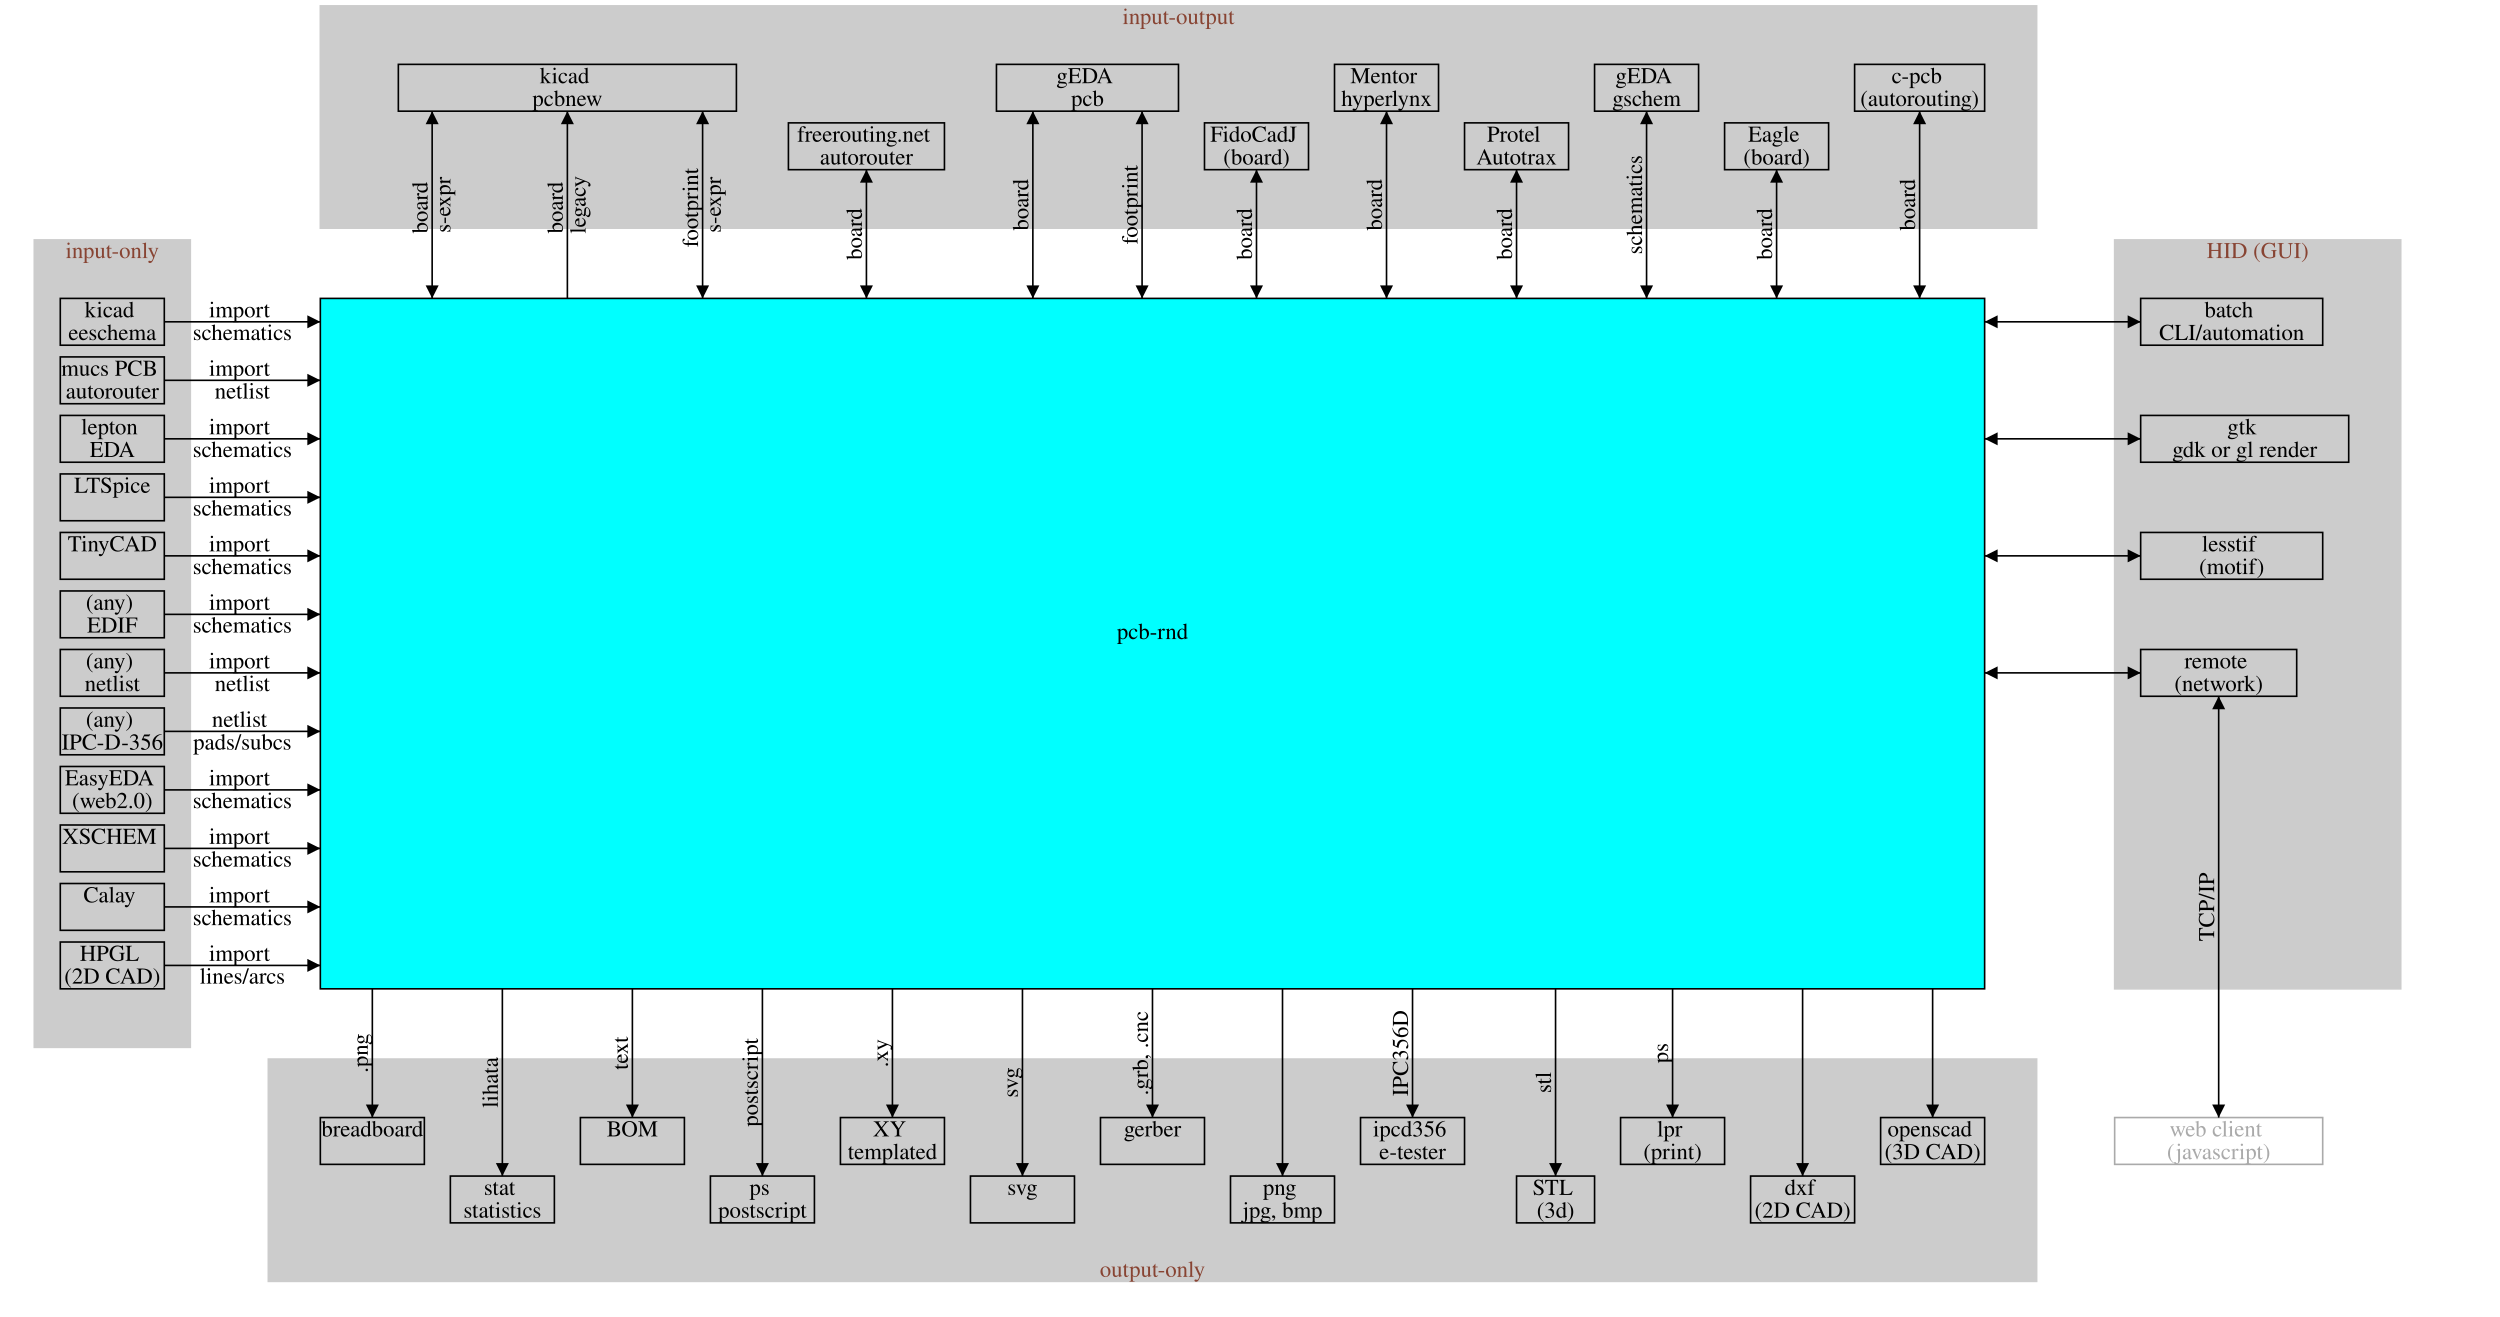
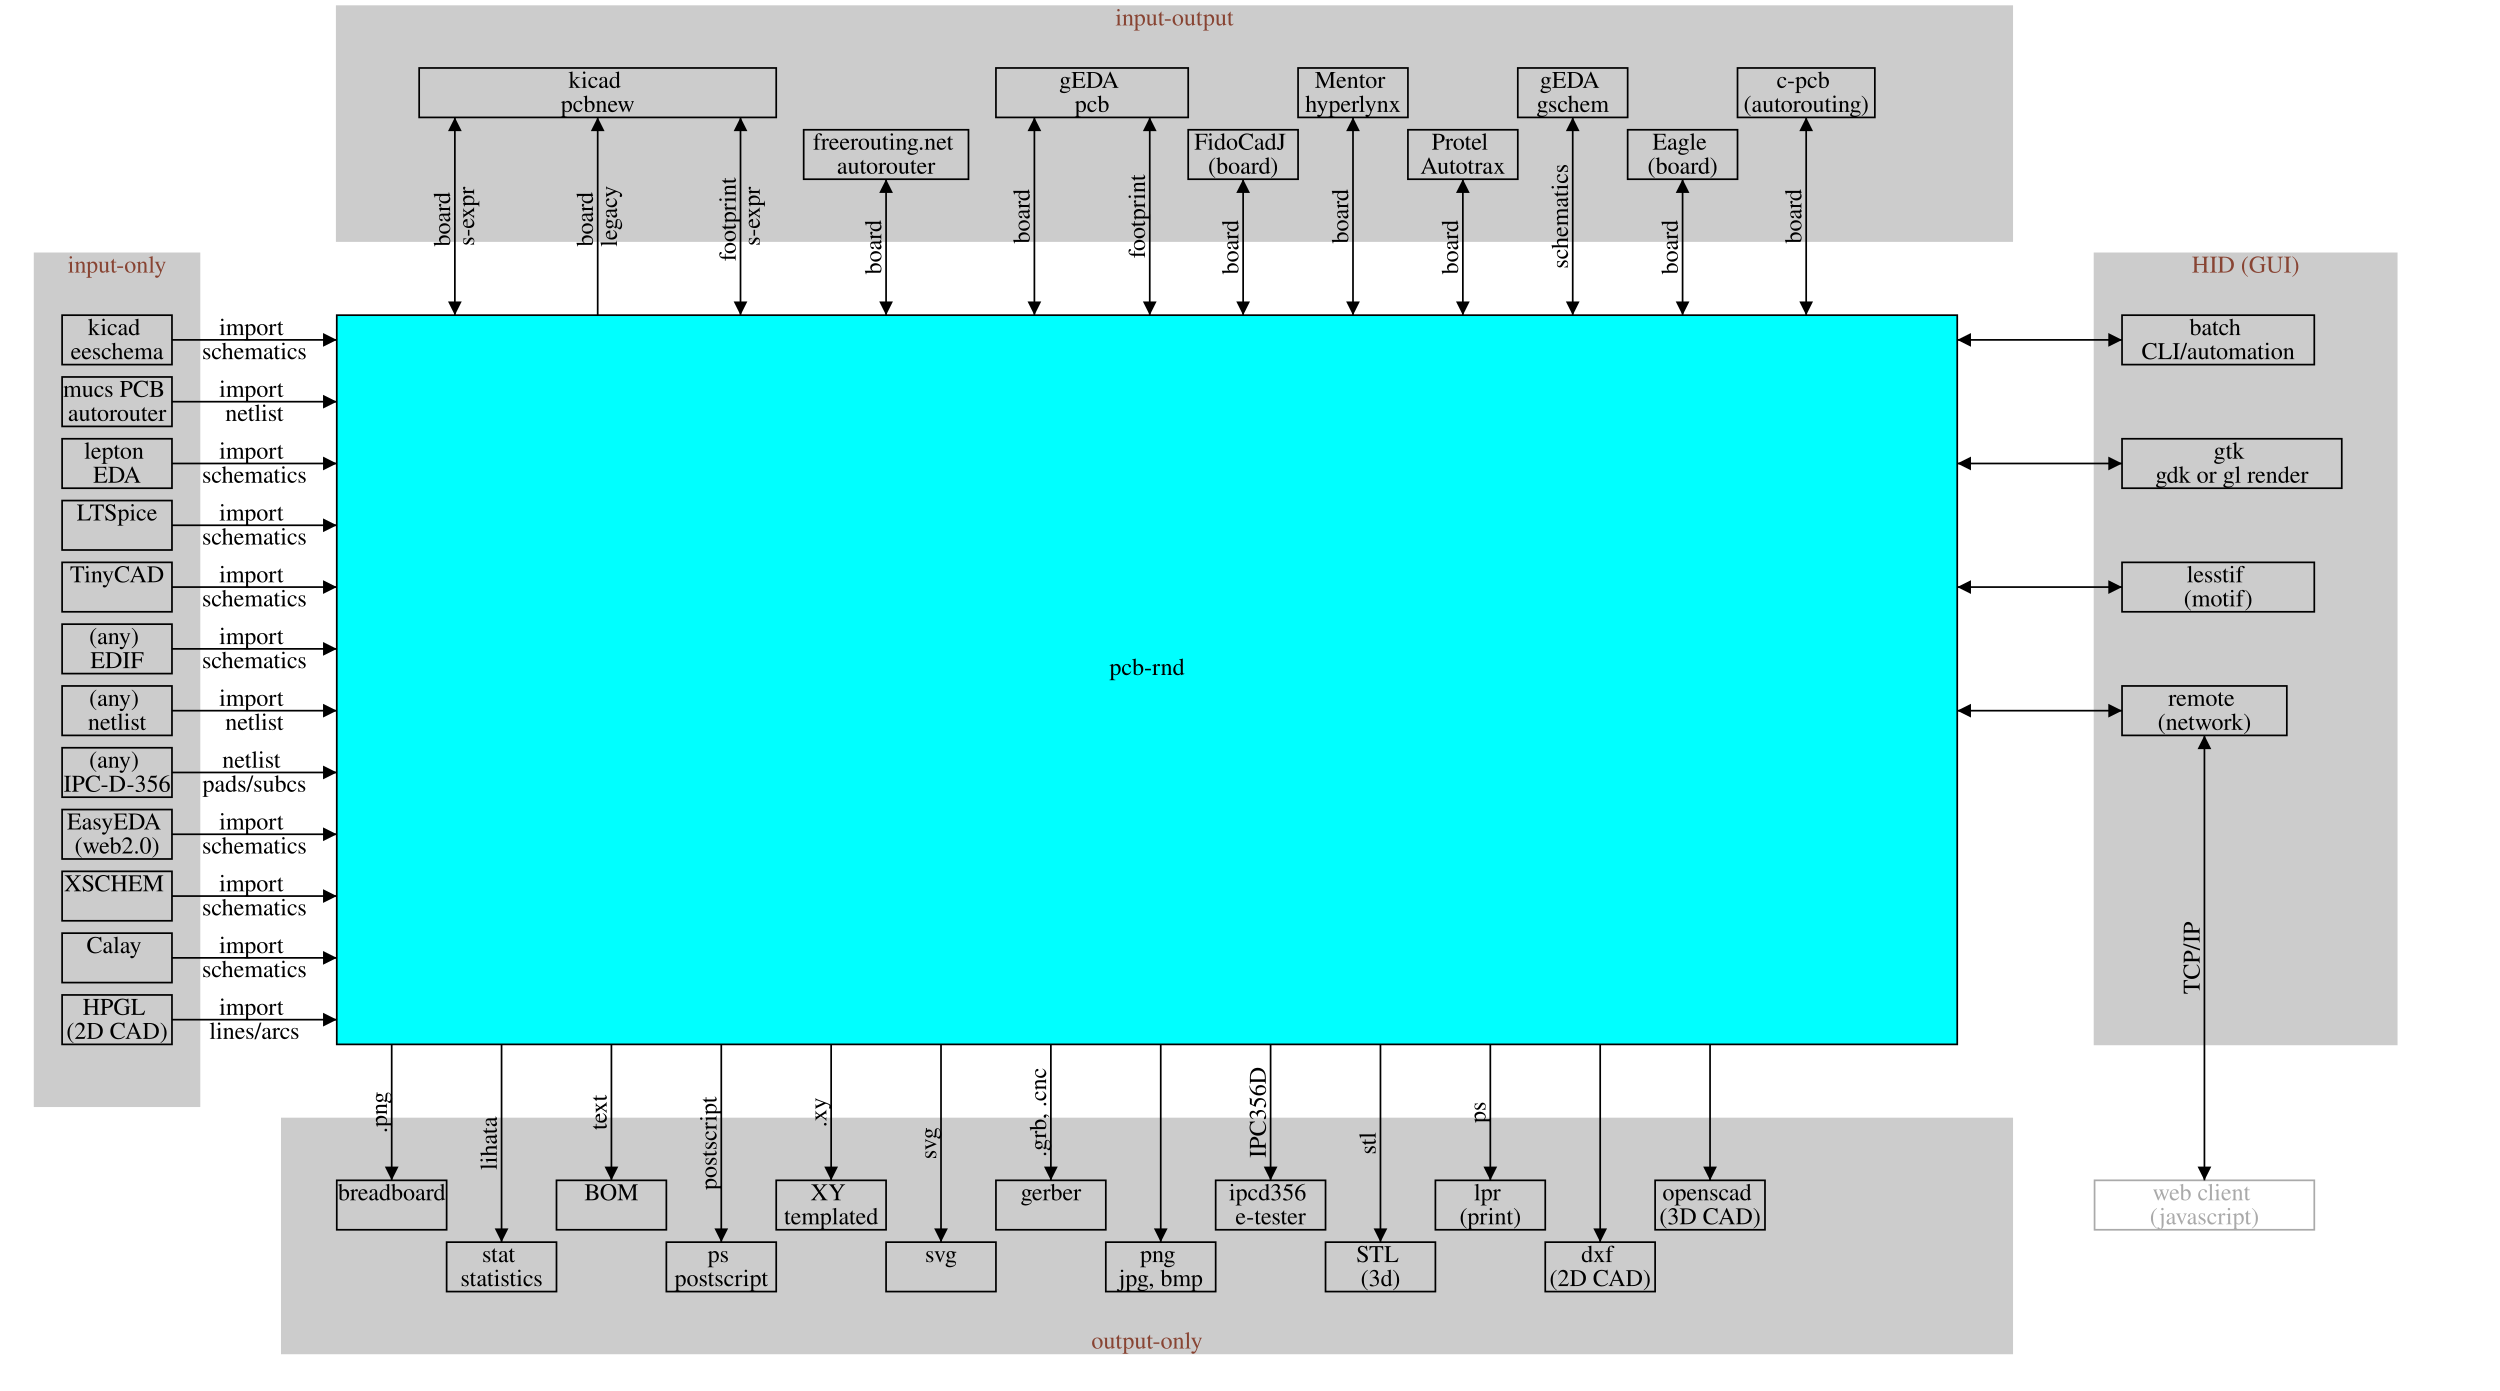
- <svg xmlns="http://www.w3.org/2000/svg" width="1504pt" height="792pt" viewBox="-8 -18 1512 810">
+ <svg xmlns="http://www.w3.org/2000/svg" width="1424pt" height="792pt" viewBox="-8 -18 1432 810">
  <g>
    <marker id="ahs" viewBox="0 0 60 60" refX="0" refY="30" markerUnits="strokeWidth" markerWidth="8" markerHeight="10" orient="auto">
      <path d="M 60 0 L 0 30 L 60 60 z" />
    </marker>
    <marker id="ahe" viewBox="-60 0 60 60" refX="0" refY="30" markerUnits="strokeWidth" markerWidth="8" markerHeight="10" orient="auto">
      <g transform="scale(-1 1)">
        <path d="M 60 0 L 0 30 L 60 60 z" />
      </g>
    </marker>
-     <polygon fill="#00ffff" stroke="#000000" points="176,165.6 1200,165.6  1200,590.4 176,590.4" />
-     <text fill="#000000" text-anchor="middle" x="688" y="378" font-family="Times,serif" font-size="14.00">
+     <polygon fill="#00ffff" stroke="#000000" points="176,165.6 1120,165.6  1120,590.4 176,590.4" />
+     <text fill="#000000" text-anchor="middle" x="648" y="378" font-family="Times,serif" font-size="14.00">
      <tspan dy="-0.2em">pcb-rnd</tspan>
    </text>
-     <polygon fill="#cccccc" stroke="#cccccc" points="144,633.6 1232,633.6  1232,770.4 144,770.4" />
-     <text fill="#884433" text-anchor="middle" x="688" y="770.4" font-family="Times,serif" font-size="14.00">
+     <polygon fill="#cccccc" stroke="#cccccc" points="144,633.6 1152,633.6  1152,770.4 144,770.4" />
+     <text fill="#884433" text-anchor="middle" x="648" y="770.4" font-family="Times,serif" font-size="14.00">
      <tspan dy="-0.2em">output-only</tspan>
    </text>
-     <polygon fill="#cccccc" stroke="#cccccc" points="176,-14.4 1232,-14.4  1232,122.4 176,122.4" />
-     <text fill="#884433" text-anchor="middle" x="704" y="-14.4" font-family="Times,serif" font-size="14.00">
+     <polygon fill="#cccccc" stroke="#cccccc" points="176,-14.4 1152,-14.4  1152,122.4 176,122.4" />
+     <text fill="#884433" text-anchor="middle" x="664" y="-14.4" font-family="Times,serif" font-size="14.00">
      <tspan dy="0.8em">input-output</tspan>
    </text>
-     <polygon fill="#cccccc" stroke="#cccccc" points="1280,129.6 1456,129.6  1456,590.4 1280,590.4" />
-     <text fill="#884433" text-anchor="middle" x="1368" y="129.6" font-family="Times,serif" font-size="14.00">
+     <polygon fill="#cccccc" stroke="#cccccc" points="1200,129.6 1376,129.6  1376,590.4 1200,590.4" />
+     <text fill="#884433" text-anchor="middle" x="1288" y="129.6" font-family="Times,serif" font-size="14.00">
      <tspan dy="0.8em">HID (GUI)</tspan>
    </text>
    <polygon fill="#cccccc" stroke="#cccccc" points="0,129.6 96,129.6  96,626.4 0,626.4" />
    <text fill="#884433" text-anchor="middle" x="48" y="129.6" font-family="Times,serif" font-size="14.00">
      <tspan dy="0.8em">input-only</tspan>
    </text>
    <polygon fill="none" stroke="#000000" points="224,21.6 432,21.6  432,50.4 224,50.4" />
    <text fill="#000000" text-anchor="middle" x="328" y="36" font-family="Times,serif" font-size="14.00">
      <tspan dy="-0.2em">kicad</tspan>
      <tspan x="328" dy="1em">pcbnew</tspan>
    </text>
-     <polygon fill="none" stroke="#000000" points="1296,237.6 1424,237.6  1424,266.4 1296,266.4" />
-     <text fill="#000000" text-anchor="middle" x="1360" y="252" font-family="Times,serif" font-size="14.00">
+     <polygon fill="none" stroke="#000000" points="1216,237.6 1344,237.6  1344,266.4 1216,266.4" />
+     <text fill="#000000" text-anchor="middle" x="1280" y="252" font-family="Times,serif" font-size="14.00">
      <tspan dy="-0.2em">gtk</tspan>
-       <tspan x="1360" dy="1em">gdk or gl render</tspan>
-     </text>
-     <polygon fill="none" stroke="#aaaaaa" points="1280,669.6 1408,669.6  1408,698.4 1280,698.4" />
-     <text fill="#aaaaaa" text-anchor="middle" x="1344" y="684" font-family="Times,serif" font-size="14.00">
+       <tspan x="1280" dy="1em">gdk or gl render</tspan>
+     </text>
+     <polygon fill="none" stroke="#aaaaaa" points="1200,669.6 1328,669.6  1328,698.4 1200,698.4" />
+     <text fill="#aaaaaa" text-anchor="middle" x="1264" y="684" font-family="Times,serif" font-size="14.00">
      <tspan dy="-0.2em">web client</tspan>
-       <tspan x="1344" dy="1em">(javascript)</tspan>
-     </text>
-     <polygon fill="none" stroke="#000000" points="1296,165.6 1408,165.6  1408,194.4 1296,194.4" />
-     <text fill="#000000" text-anchor="middle" x="1352" y="180" font-family="Times,serif" font-size="14.00">
+       <tspan x="1264" dy="1em">(javascript)</tspan>
+     </text>
+     <polygon fill="none" stroke="#000000" points="1216,165.6 1328,165.6  1328,194.4 1216,194.4" />
+     <text fill="#000000" text-anchor="middle" x="1272" y="180" font-family="Times,serif" font-size="14.00">
      <tspan dy="-0.2em">batch</tspan>
-       <tspan x="1352" dy="1em">CLI/automation</tspan>
-     </text>
-     <polygon fill="none" stroke="#000000" points="1296,309.6 1408,309.6  1408,338.4 1296,338.4" />
-     <text fill="#000000" text-anchor="middle" x="1352" y="324" font-family="Times,serif" font-size="14.00">
+       <tspan x="1272" dy="1em">CLI/automation</tspan>
+     </text>
+     <polygon fill="none" stroke="#000000" points="1216,309.6 1328,309.6  1328,338.4 1216,338.4" />
+     <text fill="#000000" text-anchor="middle" x="1272" y="324" font-family="Times,serif" font-size="14.00">
      <tspan dy="-0.2em">lesstif</tspan>
-       <tspan x="1352" dy="1em">(motif)</tspan>
-     </text>
-     <polygon fill="none" stroke="#000000" points="592,21.6 704,21.6  704,50.4 592,50.4" />
-     <text fill="#000000" text-anchor="middle" x="648" y="36" font-family="Times,serif" font-size="14.00">
+       <tspan x="1272" dy="1em">(motif)</tspan>
+     </text>
+     <polygon fill="none" stroke="#000000" points="560,21.6 672,21.6  672,50.4 560,50.4" />
+     <text fill="#000000" text-anchor="middle" x="616" y="36" font-family="Times,serif" font-size="14.00">
      <tspan dy="-0.2em">gEDA</tspan>
-       <tspan x="648" dy="1em">pcb</tspan>
-     </text>
-     <polygon fill="none" stroke="#000000" points="1296,381.6 1392,381.6  1392,410.4 1296,410.4" />
-     <text fill="#000000" text-anchor="middle" x="1344" y="396" font-family="Times,serif" font-size="14.00">
+       <tspan x="616" dy="1em">pcb</tspan>
+     </text>
+     <polygon fill="none" stroke="#000000" points="1216,381.6 1312,381.6  1312,410.4 1216,410.4" />
+     <text fill="#000000" text-anchor="middle" x="1264" y="396" font-family="Times,serif" font-size="14.00">
      <tspan dy="-0.2em">remote</tspan>
-       <tspan x="1344" dy="1em">(network)</tspan>
-     </text>
-     <polygon fill="none" stroke="#000000" points="464,57.6 560,57.6  560,86.4 464,86.4" />
-     <text fill="#000000" text-anchor="middle" x="512" y="72" font-family="Times,serif" font-size="14.00">
+       <tspan x="1264" dy="1em">(network)</tspan>
+     </text>
+     <polygon fill="none" stroke="#000000" points="448,57.6 544,57.6  544,86.4 448,86.4" />
+     <text fill="#000000" text-anchor="middle" x="496" y="72" font-family="Times,serif" font-size="14.00">
      <tspan dy="-0.2em">freerouting.net</tspan>
-       <tspan x="512" dy="1em">autorouter</tspan>
-     </text>
-     <polygon fill="none" stroke="#000000" points="1120,21.6 1200,21.6  1200,50.4 1120,50.4" />
-     <text fill="#000000" text-anchor="middle" x="1160" y="36" font-family="Times,serif" font-size="14.00">
+       <tspan x="496" dy="1em">autorouter</tspan>
+     </text>
+     <polygon fill="none" stroke="#000000" points="992,21.6 1072,21.6  1072,50.4 992,50.4" />
+     <text fill="#000000" text-anchor="middle" x="1032" y="36" font-family="Times,serif" font-size="14.00">
      <tspan dy="-0.2em">c-pcb</tspan>
-       <tspan x="1160" dy="1em">(autorouting)</tspan>
+       <tspan x="1032" dy="1em">(autorouting)</tspan>
    </text>
    <polygon fill="none" stroke="#000000" points="16,417.6 80,417.6  80,446.4 16,446.4" />
    <text fill="#000000" text-anchor="middle" x="48" y="432" font-family="Times,serif" font-size="14.00">
      <tspan dy="-0.2em">(any)</tspan>
      <tspan x="48" dy="1em">IPC-D-356</tspan>
    </text>
    <polygon fill="none" stroke="#000000" points="16,345.6 80,345.6  80,374.4 16,374.4" />
    <text fill="#000000" text-anchor="middle" x="48" y="360" font-family="Times,serif" font-size="14.00">
      <tspan dy="-0.2em">(any)</tspan>
      <tspan x="48" dy="1em">EDIF</tspan>
    </text>
    <polygon fill="none" stroke="#000000" points="16,309.6 80,309.6  80,338.4 16,338.4" />
    <text fill="#000000" text-anchor="middle" x="48" y="324" font-family="Times,serif" font-size="14.00">
      <tspan dy="-0.2em">TinyCAD</tspan>
    </text>
    <polygon fill="none" stroke="#000000" points="16,525.6 80,525.6  80,554.4 16,554.4" />
    <text fill="#000000" text-anchor="middle" x="48" y="540" font-family="Times,serif" font-size="14.00">
      <tspan dy="-0.2em">Calay</tspan>
      <tspan x="48" dy="1em" />
    </text>
    <polygon fill="none" stroke="#000000" points="16,201.6 80,201.6  80,230.4 16,230.4" />
    <text fill="#000000" text-anchor="middle" x="48" y="216" font-family="Times,serif" font-size="14.00">
      <tspan dy="-0.2em">mucs PCB</tspan>
      <tspan x="48" dy="1em">autorouter</tspan>
    </text>
    <polygon fill="none" stroke="#000000" points="16,489.6 80,489.6  80,518.4 16,518.4" />
    <text fill="#000000" text-anchor="middle" x="48" y="504" font-family="Times,serif" font-size="14.00">
      <tspan dy="-0.2em">XSCHEM</tspan>
      <tspan x="48" dy="1em" />
    </text>
    <polygon fill="none" stroke="#000000" points="16,273.6 80,273.6  80,302.4 16,302.4" />
    <text fill="#000000" text-anchor="middle" x="48" y="288" font-family="Times,serif" font-size="14.00">
      <tspan dy="-0.2em">LTSpice</tspan>
    </text>
    <polygon fill="none" stroke="#000000" points="16,237.6 80,237.6  80,266.4 16,266.4" />
    <text fill="#000000" text-anchor="middle" x="48" y="252" font-family="Times,serif" font-size="14.00">
      <tspan dy="-0.2em">lepton</tspan>
      <tspan x="48" dy="1em">EDA</tspan>
    </text>
    <polygon fill="none" stroke="#000000" points="16,453.6 80,453.6  80,482.4 16,482.4" />
    <text fill="#000000" text-anchor="middle" x="48" y="468" font-family="Times,serif" font-size="14.00">
      <tspan dy="-0.2em">EasyEDA</tspan>
      <tspan x="48" dy="1em">(web2.0)</tspan>
    </text>
    <polygon fill="none" stroke="#000000" points="16,165.6 80,165.6  80,194.4 16,194.4" />
    <text fill="#000000" text-anchor="middle" x="48" y="180" font-family="Times,serif" font-size="14.00">
      <tspan dy="-0.2em">kicad</tspan>
      <tspan x="48" dy="1em">eeschema</tspan>
    </text>
    <polygon fill="none" stroke="#000000" points="16,381.6 80,381.6  80,410.4 16,410.4" />
    <text fill="#000000" text-anchor="middle" x="48" y="396" font-family="Times,serif" font-size="14.00">
      <tspan dy="-0.2em">(any)</tspan>
      <tspan x="48" dy="1em">netlist</tspan>
    </text>
-     <polygon fill="none" stroke="#000000" points="800,21.6 864,21.6  864,50.4 800,50.4" />
-     <text fill="#000000" text-anchor="middle" x="832" y="36" font-family="Times,serif" font-size="14.00">
+     <polygon fill="none" stroke="#000000" points="736,21.6 800,21.6  800,50.4 736,50.4" />
+     <text fill="#000000" text-anchor="middle" x="768" y="36" font-family="Times,serif" font-size="14.00">
      <tspan dy="-0.2em">Mentor</tspan>
-       <tspan x="832" dy="1em">hyperlynx</tspan>
-     </text>
-     <polygon fill="none" stroke="#000000" points="960,21.6 1024,21.6  1024,50.4 960,50.4" />
-     <text fill="#000000" text-anchor="middle" x="992" y="36" font-family="Times,serif" font-size="14.00">
+       <tspan x="768" dy="1em">hyperlynx</tspan>
+     </text>
+     <polygon fill="none" stroke="#000000" points="864,21.6 928,21.6  928,50.4 864,50.4" />
+     <text fill="#000000" text-anchor="middle" x="896" y="36" font-family="Times,serif" font-size="14.00">
      <tspan dy="-0.2em">gEDA</tspan>
-       <tspan x="992" dy="1em">gschem</tspan>
-     </text>
-     <polygon fill="none" stroke="#000000" points="1040,57.6 1104,57.6  1104,86.4 1040,86.4" />
-     <text fill="#000000" text-anchor="middle" x="1072" y="72" font-family="Times,serif" font-size="14.00">
+       <tspan x="896" dy="1em">gschem</tspan>
+     </text>
+     <polygon fill="none" stroke="#000000" points="928,57.6 992,57.6  992,86.4 928,86.4" />
+     <text fill="#000000" text-anchor="middle" x="960" y="72" font-family="Times,serif" font-size="14.00">
      <tspan dy="-0.2em">Eagle</tspan>
-       <tspan x="1072" dy="1em">(board)</tspan>
-     </text>
-     <polygon fill="none" stroke="#000000" points="720,57.6 784,57.6  784,86.4 720,86.4" />
-     <text fill="#000000" text-anchor="middle" x="752" y="72" font-family="Times,serif" font-size="14.00">
+       <tspan x="960" dy="1em">(board)</tspan>
+     </text>
+     <polygon fill="none" stroke="#000000" points="672,57.6 736,57.6  736,86.4 672,86.4" />
+     <text fill="#000000" text-anchor="middle" x="704" y="72" font-family="Times,serif" font-size="14.00">
      <tspan dy="-0.2em">FidoCadJ</tspan>
-       <tspan x="752" dy="1em">(board)</tspan>
-     </text>
-     <polygon fill="none" stroke="#000000" points="880,57.6 944,57.6  944,86.4 880,86.4" />
-     <text fill="#000000" text-anchor="middle" x="912" y="72" font-family="Times,serif" font-size="14.00">
+       <tspan x="704" dy="1em">(board)</tspan>
+     </text>
+     <polygon fill="none" stroke="#000000" points="800,57.6 864,57.6  864,86.4 800,86.4" />
+     <text fill="#000000" text-anchor="middle" x="832" y="72" font-family="Times,serif" font-size="14.00">
      <tspan dy="-0.2em">Protel</tspan>
-       <tspan x="912" dy="1em">Autotrax</tspan>
+       <tspan x="832" dy="1em">Autotrax</tspan>
    </text>
    <polygon fill="none" stroke="#000000" points="16,561.6 80,561.6  80,590.4 16,590.4" />
    <text fill="#000000" text-anchor="middle" x="48" y="576" font-family="Times,serif" font-size="14.00">
      <tspan dy="-0.2em">HPGL</tspan>
      <tspan x="48" dy="1em">(2D CAD)</tspan>
    </text>
-     <polygon fill="none" stroke="#000000" points="656,669.6 720,669.6  720,698.4 656,698.4" />
-     <text fill="#000000" text-anchor="middle" x="688" y="684" font-family="Times,serif" font-size="14.00">
+     <polygon fill="none" stroke="#000000" points="560,669.6 624,669.6  624,698.4 560,698.4" />
+     <text fill="#000000" text-anchor="middle" x="592" y="684" font-family="Times,serif" font-size="14.00">
      <tspan dy="-0.2em">gerber</tspan>
    </text>
-     <polygon fill="none" stroke="#000000" points="576,705.6 640,705.6  640,734.4 576,734.4" />
-     <text fill="#000000" text-anchor="middle" x="608" y="720" font-family="Times,serif" font-size="14.00">
+     <polygon fill="none" stroke="#000000" points="496,705.6 560,705.6  560,734.4 496,734.4" />
+     <text fill="#000000" text-anchor="middle" x="528" y="720" font-family="Times,serif" font-size="14.00">
      <tspan dy="-0.2em">svg</tspan>
    </text>
-     <polygon fill="none" stroke="#000000" points="976,669.6 1040,669.6  1040,698.4 976,698.4" />
-     <text fill="#000000" text-anchor="middle" x="1008" y="684" font-family="Times,serif" font-size="14.00">
-       <tspan dy="-0.2em">lpr</tspan>
-       <tspan x="1008" dy="1em">(print)</tspan>
-     </text>
-     <polygon fill="none" stroke="#000000" points="1056,705.6 1120,705.6  1120,734.4 1056,734.4" />
-     <text fill="#000000" text-anchor="middle" x="1088" y="720" font-family="Times,serif" font-size="14.00">
+     <polygon fill="none" stroke="#000000" points="752,705.6 816,705.6  816,734.4 752,734.4" />
+     <text fill="#000000" text-anchor="middle" x="784" y="720" font-family="Times,serif" font-size="14.00">
+       <tspan dy="-0.2em">STL</tspan>
+       <tspan x="784" dy="1em">(3d)</tspan>
+     </text>
+     <polygon fill="none" stroke="#000000" points="880,705.6 944,705.6  944,734.4 880,734.4" />
+     <text fill="#000000" text-anchor="middle" x="912" y="720" font-family="Times,serif" font-size="14.00">
      <tspan dy="-0.2em">dxf</tspan>
-       <tspan x="1088" dy="1em">(2D CAD)</tspan>
-     </text>
-     <polygon fill="none" stroke="#000000" points="496,669.6 560,669.6  560,698.4 496,698.4" />
-     <text fill="#000000" text-anchor="middle" x="528" y="684" font-family="Times,serif" font-size="14.00">
+       <tspan x="912" dy="1em">(2D CAD)</tspan>
+     </text>
+     <polygon fill="none" stroke="#000000" points="432,669.6 496,669.6  496,698.4 432,698.4" />
+     <text fill="#000000" text-anchor="middle" x="464" y="684" font-family="Times,serif" font-size="14.00">
      <tspan dy="-0.2em">XY</tspan>
-       <tspan x="528" dy="1em">templated</tspan>
-     </text>
-     <polygon fill="none" stroke="#000000" points="1136,669.6 1200,669.6  1200,698.4 1136,698.4" />
-     <text fill="#000000" text-anchor="middle" x="1168" y="684" font-family="Times,serif" font-size="14.00">
+       <tspan x="464" dy="1em">templated</tspan>
+     </text>
+     <polygon fill="none" stroke="#000000" points="944,669.6 1008,669.6  1008,698.4 944,698.4" />
+     <text fill="#000000" text-anchor="middle" x="976" y="684" font-family="Times,serif" font-size="14.00">
      <tspan dy="-0.2em">openscad</tspan>
-       <tspan x="1168" dy="1em">(3D CAD)</tspan>
+       <tspan x="976" dy="1em">(3D CAD)</tspan>
    </text>
    <polygon fill="none" stroke="#000000" points="816,669.6 880,669.6  880,698.4 816,698.4" />
    <text fill="#000000" text-anchor="middle" x="848" y="684" font-family="Times,serif" font-size="14.00">
+       <tspan dy="-0.2em">lpr</tspan>
+       <tspan x="848" dy="1em">(print)</tspan>
+     </text>
+     <polygon fill="none" stroke="#000000" points="688,669.6 752,669.6  752,698.4 688,698.4" />
+     <text fill="#000000" text-anchor="middle" x="720" y="684" font-family="Times,serif" font-size="14.00">
      <tspan dy="-0.2em">ipcd356</tspan>
-       <tspan x="848" dy="1em">e-tester</tspan>
-     </text>
-     <polygon fill="none" stroke="#000000" points="736,705.6 800,705.6  800,734.4 736,734.4" />
-     <text fill="#000000" text-anchor="middle" x="768" y="720" font-family="Times,serif" font-size="14.00">
+       <tspan x="720" dy="1em">e-tester</tspan>
+     </text>
+     <polygon fill="none" stroke="#000000" points="624,705.6 688,705.6  688,734.4 624,734.4" />
+     <text fill="#000000" text-anchor="middle" x="656" y="720" font-family="Times,serif" font-size="14.00">
      <tspan dy="-0.2em">png</tspan>
-       <tspan x="768" dy="1em">jpg, bmp</tspan>
+       <tspan x="656" dy="1em">jpg, bmp</tspan>
    </text>
    <polygon fill="none" stroke="#000000" points="176,669.6 240,669.6  240,698.4 176,698.4" />
    <text fill="#000000" text-anchor="middle" x="208" y="684" font-family="Times,serif" font-size="14.00">
      <tspan dy="-0.2em">breadboard</tspan>
    </text>
-     <polygon fill="none" stroke="#000000" points="416,705.6 480,705.6  480,734.4 416,734.4" />
-     <text fill="#000000" text-anchor="middle" x="448" y="720" font-family="Times,serif" font-size="14.00">
+     <polygon fill="none" stroke="#000000" points="368,705.6 432,705.6  432,734.4 368,734.4" />
+     <text fill="#000000" text-anchor="middle" x="400" y="720" font-family="Times,serif" font-size="14.00">
      <tspan dy="-0.2em">ps</tspan>
-       <tspan x="448" dy="1em">postscript</tspan>
-     </text>
-     <polygon fill="none" stroke="#000000" points="336,669.6 400,669.6  400,698.4 336,698.4" />
-     <text fill="#000000" text-anchor="middle" x="368" y="684" font-family="Times,serif" font-size="14.00">
+       <tspan x="400" dy="1em">postscript</tspan>
+     </text>
+     <polygon fill="none" stroke="#000000" points="304,669.6 368,669.6  368,698.4 304,698.4" />
+     <text fill="#000000" text-anchor="middle" x="336" y="684" font-family="Times,serif" font-size="14.00">
      <tspan dy="-0.2em">BOM</tspan>
    </text>
-     <polygon fill="none" stroke="#000000" points="256,705.6 320,705.6  320,734.4 256,734.4" />
-     <text fill="#000000" text-anchor="middle" x="288" y="720" font-family="Times,serif" font-size="14.00">
+     <polygon fill="none" stroke="#000000" points="240,705.6 304,705.6  304,734.4 240,734.4" />
+     <text fill="#000000" text-anchor="middle" x="272" y="720" font-family="Times,serif" font-size="14.00">
      <tspan dy="-0.2em">stat</tspan>
-       <tspan x="288" dy="1em">statistics</tspan>
-     </text>
-     <polygon fill="none" stroke="#000000" points="912,705.6 960,705.6  960,734.4 912,734.4" />
-     <text fill="#000000" text-anchor="middle" x="936" y="720" font-family="Times,serif" font-size="14.00">
-       <tspan dy="-0.2em">STL</tspan>
-       <tspan x="936" dy="1em">(3d)</tspan>
-     </text>
-     <line marker-end="url(#ahe)" x1="688" y1="590.4" x2="688" y2="669.6" stroke="#000000" />
-     <g transform="rotate(-90 688 630)">
-       <text fill="#000000" text-anchor="middle" x="688" y="630" font-family="Times,serif" font-size="14.00">
+       <tspan x="272" dy="1em">statistics</tspan>
+     </text>
+     <line marker-end="url(#ahe)" x1="592" y1="590.4" x2="592" y2="669.6" stroke="#000000" />
+     <g transform="rotate(-90 592 630)">
+       <text fill="#000000" text-anchor="middle" x="592" y="630" font-family="Times,serif" font-size="14.00">
        <tspan dy="-0.2em">.grb, .cnc</tspan>
      </text>
    </g>
-     <line marker-end="url(#ahe)" x1="936" y1="590.4" x2="936" y2="705.6" stroke="#000000" />
-     <g transform="rotate(-90 936 648)">
-       <text fill="#000000" text-anchor="middle" x="936" y="648" font-family="Times,serif" font-size="14.00">
+     <line marker-end="url(#ahe)" x1="784" y1="590.4" x2="784" y2="705.6" stroke="#000000" />
+     <g transform="rotate(-90 784 648)">
+       <text fill="#000000" text-anchor="middle" x="784" y="648" font-family="Times,serif" font-size="14.00">
        <tspan dy="-0.2em">stl</tspan>
      </text>
    </g>
    <line marker-end="url(#ahe)" x1="80" y1="180" x2="176" y2="180" stroke="#000000" />
    <text fill="#000000" text-anchor="middle" x="128" y="180" font-family="Times,serif" font-size="14.00">
      <tspan dy="-0.2em">import</tspan>
      <tspan x="128" dy="1em">schematics</tspan>
    </text>
-     <line marker-end="url(#ahe)" marker-start="url(#ahs)" x1="1072" y1="86.4" x2="1072" y2="165.6" stroke="#000000" />
-     <g transform="rotate(-90 1072 126)">
-       <text fill="#000000" text-anchor="middle" x="1072" y="126" font-family="Times,serif" font-size="14.00">
-         <tspan dy="-0.2em">board</tspan>
-       </text>
-     </g>
-     <line marker-end="url(#ahe)" x1="288" y1="590.4" x2="288" y2="705.6" stroke="#000000" />
-     <g transform="rotate(-90 288 648)">
-       <text fill="#000000" text-anchor="middle" x="288" y="648" font-family="Times,serif" font-size="14.00">
+     <line marker-end="url(#ahe)" marker-start="url(#ahs)" x1="960" y1="86.4" x2="960" y2="165.6" stroke="#000000" />
+     <g transform="rotate(-90 960 126)">
+       <text fill="#000000" text-anchor="middle" x="960" y="126" font-family="Times,serif" font-size="14.00">
+         <tspan dy="-0.2em">board</tspan>
+       </text>
+     </g>
+     <line marker-end="url(#ahe)" x1="272" y1="590.4" x2="272" y2="705.6" stroke="#000000" />
+     <g transform="rotate(-90 272 648)">
+       <text fill="#000000" text-anchor="middle" x="272" y="648" font-family="Times,serif" font-size="14.00">
        <tspan dy="-0.2em">lihata</tspan>
-       </text>
-     </g>
-     <line marker-end="url(#ahe)" x1="1008" y1="590.4" x2="1008" y2="669.6" stroke="#000000" />
-     <g transform="rotate(-90 1008 630)">
-       <text fill="#000000" text-anchor="middle" x="1008" y="630" font-family="Times,serif" font-size="14.00">
-         <tspan dy="-0.2em">ps</tspan>
      </text>
    </g>
    <line marker-end="url(#ahe)" x1="848" y1="590.4" x2="848" y2="669.6" stroke="#000000" />
    <g transform="rotate(-90 848 630)">
      <text fill="#000000" text-anchor="middle" x="848" y="630" font-family="Times,serif" font-size="14.00">
+         <tspan dy="-0.2em">ps</tspan>
+       </text>
+     </g>
+     <line marker-end="url(#ahe)" x1="720" y1="590.4" x2="720" y2="669.6" stroke="#000000" />
+     <g transform="rotate(-90 720 630)">
+       <text fill="#000000" text-anchor="middle" x="720" y="630" font-family="Times,serif" font-size="14.00">
        <tspan dy="-0.2em">IPC356D</tspan>
      </text>
    </g>
-     <line marker-end="url(#ahe)" x1="768" y1="590.4" x2="768" y2="705.6" stroke="#000000" />
-     <line marker-end="url(#ahe)" marker-start="url(#ahs)" x1="1200" y1="324" x2="1296" y2="324" stroke="#000000" />
-     <line marker-end="url(#ahe)" marker-start="url(#ahs)" x1="1160" y1="50.4" x2="1160" y2="165.6" stroke="#000000" />
-     <g transform="rotate(-90 1160 108)">
-       <text fill="#000000" text-anchor="middle" x="1160" y="108" font-family="Times,serif" font-size="14.00">
-         <tspan dy="-0.2em">board</tspan>
-       </text>
-     </g>
-     <line marker-end="url(#ahe)" x1="448" y1="590.4" x2="448" y2="705.6" stroke="#000000" />
-     <g transform="rotate(-90 448 648)">
-       <text fill="#000000" text-anchor="middle" x="448" y="648" font-family="Times,serif" font-size="14.00">
+     <line marker-end="url(#ahe)" x1="656" y1="590.4" x2="656" y2="705.6" stroke="#000000" />
+     <line marker-end="url(#ahe)" marker-start="url(#ahs)" x1="1120" y1="324" x2="1216" y2="324" stroke="#000000" />
+     <line marker-end="url(#ahe)" marker-start="url(#ahs)" x1="1032" y1="50.4" x2="1032" y2="165.6" stroke="#000000" />
+     <g transform="rotate(-90 1032 108)">
+       <text fill="#000000" text-anchor="middle" x="1032" y="108" font-family="Times,serif" font-size="14.00">
+         <tspan dy="-0.2em">board</tspan>
+       </text>
+     </g>
+     <line marker-end="url(#ahe)" x1="400" y1="590.4" x2="400" y2="705.6" stroke="#000000" />
+     <g transform="rotate(-90 400 648)">
+       <text fill="#000000" text-anchor="middle" x="400" y="648" font-family="Times,serif" font-size="14.00">
        <tspan dy="-0.2em">postscript</tspan>
      </text>
    </g>
-     <line marker-end="url(#ahe)" x1="1088" y1="590.4" x2="1088" y2="705.6" stroke="#000000" />
-     <line marker-end="url(#ahe)" marker-start="url(#ahs)" x1="1200" y1="396" x2="1296" y2="396" stroke="#000000" />
+     <line marker-end="url(#ahe)" x1="912" y1="590.4" x2="912" y2="705.6" stroke="#000000" />
+     <line marker-end="url(#ahe)" marker-start="url(#ahs)" x1="1120" y1="396" x2="1216" y2="396" stroke="#000000" />
    <line marker-end="url(#ahe)" x1="80" y1="288" x2="176" y2="288" stroke="#000000" />
    <text fill="#000000" text-anchor="middle" x="128" y="288" font-family="Times,serif" font-size="14.00">
      <tspan dy="-0.2em">import</tspan>
      <tspan x="128" dy="1em">schematics</tspan>
    </text>
-     <line marker-end="url(#ahe)" x1="1168" y1="590.4" x2="1168" y2="669.6" stroke="#000000" />
-     <line marker-end="url(#ahe)" marker-start="url(#ahs)" x1="1200" y1="180" x2="1296" y2="180" stroke="#000000" />
+     <line marker-end="url(#ahe)" x1="976" y1="590.4" x2="976" y2="669.6" stroke="#000000" />
+     <line marker-end="url(#ahe)" marker-start="url(#ahs)" x1="1120" y1="180" x2="1216" y2="180" stroke="#000000" />
    <line marker-end="url(#ahe)" x1="80" y1="216" x2="176" y2="216" stroke="#000000" />
    <text fill="#000000" text-anchor="middle" x="128" y="216" font-family="Times,serif" font-size="14.00">
      <tspan dy="-0.2em">import</tspan>
      <tspan x="128" dy="1em">netlist</tspan>
    </text>
-     <line marker-end="url(#ahe)" x1="608" y1="590.4" x2="608" y2="705.6" stroke="#000000" />
-     <g transform="rotate(-90 608 648)">
-       <text fill="#000000" text-anchor="middle" x="608" y="648" font-family="Times,serif" font-size="14.00">
+     <line marker-end="url(#ahe)" x1="528" y1="590.4" x2="528" y2="705.6" stroke="#000000" />
+     <g transform="rotate(-90 528 648)">
+       <text fill="#000000" text-anchor="middle" x="528" y="648" font-family="Times,serif" font-size="14.00">
        <tspan dy="-0.2em">svg</tspan>
      </text>
    </g>
-     <line marker-end="url(#ahe)" marker-start="url(#ahs)" x1="1344" y1="410.4" x2="1344" y2="669.6" stroke="#000000" />
-     <g transform="rotate(-90 1344 540)">
-       <text fill="#000000" text-anchor="middle" x="1344" y="540" font-family="Times,serif" font-size="14.00">
+     <line marker-end="url(#ahe)" marker-start="url(#ahs)" x1="1264" y1="410.4" x2="1264" y2="669.6" stroke="#000000" />
+     <g transform="rotate(-90 1264 540)">
+       <text fill="#000000" text-anchor="middle" x="1264" y="540" font-family="Times,serif" font-size="14.00">
        <tspan dy="-0.2em">TCP/IP</tspan>
      </text>
    </g>
-     <line marker-end="url(#ahe)" marker-start="url(#ahs)" x1="1200" y1="252" x2="1296" y2="252" stroke="#000000" />
+     <line marker-end="url(#ahe)" marker-start="url(#ahs)" x1="1120" y1="252" x2="1216" y2="252" stroke="#000000" />
    <line marker-end="url(#ahe)" x1="80" y1="324" x2="176" y2="324" stroke="#000000" />
    <text fill="#000000" text-anchor="middle" x="128" y="324" font-family="Times,serif" font-size="14.00">
      <tspan dy="-0.2em">import</tspan>
      <tspan x="128" dy="1em">schematics</tspan>
    </text>
    <line marker-end="url(#ahe)" x1="80" y1="252" x2="176" y2="252" stroke="#000000" />
    <text fill="#000000" text-anchor="middle" x="128" y="252" font-family="Times,serif" font-size="14.00">
      <tspan dy="-0.2em">import</tspan>
      <tspan x="128" dy="1em">schematics</tspan>
    </text>
    <line marker-end="url(#ahe)" x1="80" y1="432" x2="176" y2="432" stroke="#000000" />
    <text fill="#000000" text-anchor="middle" x="128" y="432" font-family="Times,serif" font-size="14.00">
      <tspan dy="-0.2em">netlist</tspan>
      <tspan x="128" dy="1em">pads/subcs</tspan>
    </text>
    <line marker-end="url(#ahe)" x1="80" y1="360" x2="176" y2="360" stroke="#000000" />
    <text fill="#000000" text-anchor="middle" x="128" y="360" font-family="Times,serif" font-size="14.00">
      <tspan dy="-0.2em">import</tspan>
      <tspan x="128" dy="1em">schematics</tspan>
    </text>
    <line marker-end="url(#ahe)" x1="80" y1="540" x2="176" y2="540" stroke="#000000" />
    <text fill="#000000" text-anchor="middle" x="128" y="540" font-family="Times,serif" font-size="14.00">
      <tspan dy="-0.2em">import</tspan>
      <tspan x="128" dy="1em">schematics</tspan>
    </text>
    <line marker-end="url(#ahe)" x1="80" y1="468" x2="176" y2="468" stroke="#000000" />
    <text fill="#000000" text-anchor="middle" x="128" y="468" font-family="Times,serif" font-size="14.00">
      <tspan dy="-0.2em">import</tspan>
      <tspan x="128" dy="1em">schematics</tspan>
    </text>
    <line marker-end="url(#ahe)" x1="80" y1="396" x2="176" y2="396" stroke="#000000" />
    <text fill="#000000" text-anchor="middle" x="128" y="396" font-family="Times,serif" font-size="14.00">
      <tspan dy="-0.2em">import</tspan>
      <tspan x="128" dy="1em">netlist</tspan>
    </text>
-     <line marker-end="url(#ahe)" marker-start="url(#ahs)" x1="832" y1="50.4" x2="832" y2="165.6" stroke="#000000" />
-     <g transform="rotate(-90 832 108)">
-       <text fill="#000000" text-anchor="middle" x="832" y="108" font-family="Times,serif" font-size="14.00">
+     <line marker-end="url(#ahe)" marker-start="url(#ahs)" x1="768" y1="50.4" x2="768" y2="165.6" stroke="#000000" />
+     <g transform="rotate(-90 768 108)">
+       <text fill="#000000" text-anchor="middle" x="768" y="108" font-family="Times,serif" font-size="14.00">
        <tspan dy="-0.2em">board</tspan>
      </text>
    </g>
    <line marker-end="url(#ahe)" x1="80" y1="576" x2="176" y2="576" stroke="#000000" />
    <text fill="#000000" text-anchor="middle" x="128" y="576" font-family="Times,serif" font-size="14.00">
      <tspan dy="-0.2em">import</tspan>
      <tspan x="128" dy="1em">lines/arcs</tspan>
    </text>
    <line marker-end="url(#ahe)" x1="80" y1="504" x2="176" y2="504" stroke="#000000" />
    <text fill="#000000" text-anchor="middle" x="128" y="504" font-family="Times,serif" font-size="14.00">
      <tspan dy="-0.2em">import</tspan>
      <tspan x="128" dy="1em">schematics</tspan>
    </text>
    <line marker-end="url(#ahe)" x1="208" y1="590.4" x2="208" y2="669.6" stroke="#000000" />
    <g transform="rotate(-90 208 630)">
      <text fill="#000000" text-anchor="middle" x="208" y="630" font-family="Times,serif" font-size="14.00">
        <tspan dy="-0.2em">.png</tspan>
      </text>
    </g>
-     <line marker-end="url(#ahe)" marker-start="url(#ahs)" x1="992" y1="50.4" x2="992" y2="165.6" stroke="#000000" />
-     <g transform="rotate(-90 992 108)">
-       <text fill="#000000" text-anchor="middle" x="992" y="108" font-family="Times,serif" font-size="14.00">
+     <line marker-end="url(#ahe)" marker-start="url(#ahs)" x1="896" y1="50.4" x2="896" y2="165.6" stroke="#000000" />
+     <g transform="rotate(-90 896 108)">
+       <text fill="#000000" text-anchor="middle" x="896" y="108" font-family="Times,serif" font-size="14.00">
        <tspan dy="-0.2em">schematics</tspan>
      </text>
    </g>
    <line marker-end="url(#ahe)" marker-start="url(#ahs)" x1="244.8" y1="50.4" x2="244.8" y2="165.6" stroke="#000000" />
    <g transform="rotate(-90 244.8 108)">
      <text fill="#000000" text-anchor="middle" x="244.8" y="108" font-family="Times,serif" font-size="14.00">
        <tspan dy="-0.2em">board</tspan>
        <tspan x="244.8" dy="1em">s-expr</tspan>
      </text>
    </g>
-     <line marker-end="url(#ahe)" x1="368" y1="590.4" x2="368" y2="669.6" stroke="#000000" />
-     <g transform="rotate(-90 368 630)">
-       <text fill="#000000" text-anchor="middle" x="368" y="630" font-family="Times,serif" font-size="14.00">
+     <line marker-end="url(#ahe)" x1="336" y1="590.4" x2="336" y2="669.6" stroke="#000000" />
+     <g transform="rotate(-90 336 630)">
+       <text fill="#000000" text-anchor="middle" x="336" y="630" font-family="Times,serif" font-size="14.00">
        <tspan dy="-0.2em">text</tspan>
      </text>
    </g>
-     <line marker-end="url(#ahe)" marker-start="url(#ahs)" x1="614.4" y1="50.4" x2="614.4" y2="165.6" stroke="#000000" />
-     <g transform="rotate(-90 614.4 108)">
-       <text fill="#000000" text-anchor="middle" x="614.4" y="108" font-family="Times,serif" font-size="14.00">
-         <tspan dy="-0.2em">board</tspan>
-       </text>
-     </g>
-     <line marker-end="url(#ahe)" marker-start="url(#ahs)" x1="512" y1="86.4" x2="512" y2="165.6" stroke="#000000" />
-     <g transform="rotate(-90 512 126)">
-       <text fill="#000000" text-anchor="middle" x="512" y="126" font-family="Times,serif" font-size="14.00">
+     <line marker-end="url(#ahe)" marker-start="url(#ahs)" x1="582.4" y1="50.4" x2="582.4" y2="165.6" stroke="#000000" />
+     <g transform="rotate(-90 582.4 108)">
+       <text fill="#000000" text-anchor="middle" x="582.4" y="108" font-family="Times,serif" font-size="14.00">
+         <tspan dy="-0.2em">board</tspan>
+       </text>
+     </g>
+     <line marker-end="url(#ahe)" marker-start="url(#ahs)" x1="496" y1="86.4" x2="496" y2="165.6" stroke="#000000" />
+     <g transform="rotate(-90 496 126)">
+       <text fill="#000000" text-anchor="middle" x="496" y="126" font-family="Times,serif" font-size="14.00">
        <tspan dy="-0.2em">board</tspan>
      </text>
    </g>
    <line marker-start="url(#ahs)" x1="328" y1="50.4" x2="328" y2="165.6" stroke="#000000" />
    <g transform="rotate(-90 328 108)">
      <text fill="#000000" text-anchor="middle" x="328" y="108" font-family="Times,serif" font-size="14.00">
        <tspan dy="-0.2em">board</tspan>
        <tspan x="328" dy="1em">legacy</tspan>
      </text>
    </g>
-     <line marker-end="url(#ahe)" x1="528" y1="590.4" x2="528" y2="669.6" stroke="#000000" />
-     <g transform="rotate(-90 528 630)">
-       <text fill="#000000" text-anchor="middle" x="528" y="630" font-family="Times,serif" font-size="14.00">
+     <line marker-end="url(#ahe)" x1="464" y1="590.4" x2="464" y2="669.6" stroke="#000000" />
+     <g transform="rotate(-90 464 630)">
+       <text fill="#000000" text-anchor="middle" x="464" y="630" font-family="Times,serif" font-size="14.00">
        <tspan dy="-0.2em">.xy</tspan>
      </text>
    </g>
-     <line marker-end="url(#ahe)" marker-start="url(#ahs)" x1="681.6" y1="50.4" x2="681.6" y2="165.6" stroke="#000000" />
-     <g transform="rotate(-90 681.6 108)">
-       <text fill="#000000" text-anchor="middle" x="681.6" y="108" font-family="Times,serif" font-size="14.00">
+     <line marker-end="url(#ahe)" marker-start="url(#ahs)" x1="649.6" y1="50.4" x2="649.6" y2="165.6" stroke="#000000" />
+     <g transform="rotate(-90 649.6 108)">
+       <text fill="#000000" text-anchor="middle" x="649.6" y="108" font-family="Times,serif" font-size="14.00">
        <tspan dy="-0.2em">footprint</tspan>
      </text>
    </g>
-     <line marker-end="url(#ahe)" marker-start="url(#ahs)" x1="752" y1="86.4" x2="752" y2="165.6" stroke="#000000" />
-     <g transform="rotate(-90 752 126)">
-       <text fill="#000000" text-anchor="middle" x="752" y="126" font-family="Times,serif" font-size="14.00">
+     <line marker-end="url(#ahe)" marker-start="url(#ahs)" x1="704" y1="86.4" x2="704" y2="165.6" stroke="#000000" />
+     <g transform="rotate(-90 704 126)">
+       <text fill="#000000" text-anchor="middle" x="704" y="126" font-family="Times,serif" font-size="14.00">
        <tspan dy="-0.2em">board</tspan>
      </text>
    </g>
    <line marker-end="url(#ahe)" marker-start="url(#ahs)" x1="411.2" y1="50.4" x2="411.2" y2="165.6" stroke="#000000" />
    <g transform="rotate(-90 411.2 108)">
      <text fill="#000000" text-anchor="middle" x="411.2" y="108" font-family="Times,serif" font-size="14.00">
        <tspan dy="-0.2em">footprint</tspan>
        <tspan x="411.2" dy="1em">s-expr</tspan>
      </text>
    </g>
-     <line marker-end="url(#ahe)" marker-start="url(#ahs)" x1="912" y1="86.4" x2="912" y2="165.6" stroke="#000000" />
-     <g transform="rotate(-90 912 126)">
-       <text fill="#000000" text-anchor="middle" x="912" y="126" font-family="Times,serif" font-size="14.00">
+     <line marker-end="url(#ahe)" marker-start="url(#ahs)" x1="832" y1="86.4" x2="832" y2="165.6" stroke="#000000" />
+     <g transform="rotate(-90 832 126)">
+       <text fill="#000000" text-anchor="middle" x="832" y="126" font-family="Times,serif" font-size="14.00">
        <tspan dy="-0.2em">board</tspan>
      </text>
    </g>
  </g>
</svg>
